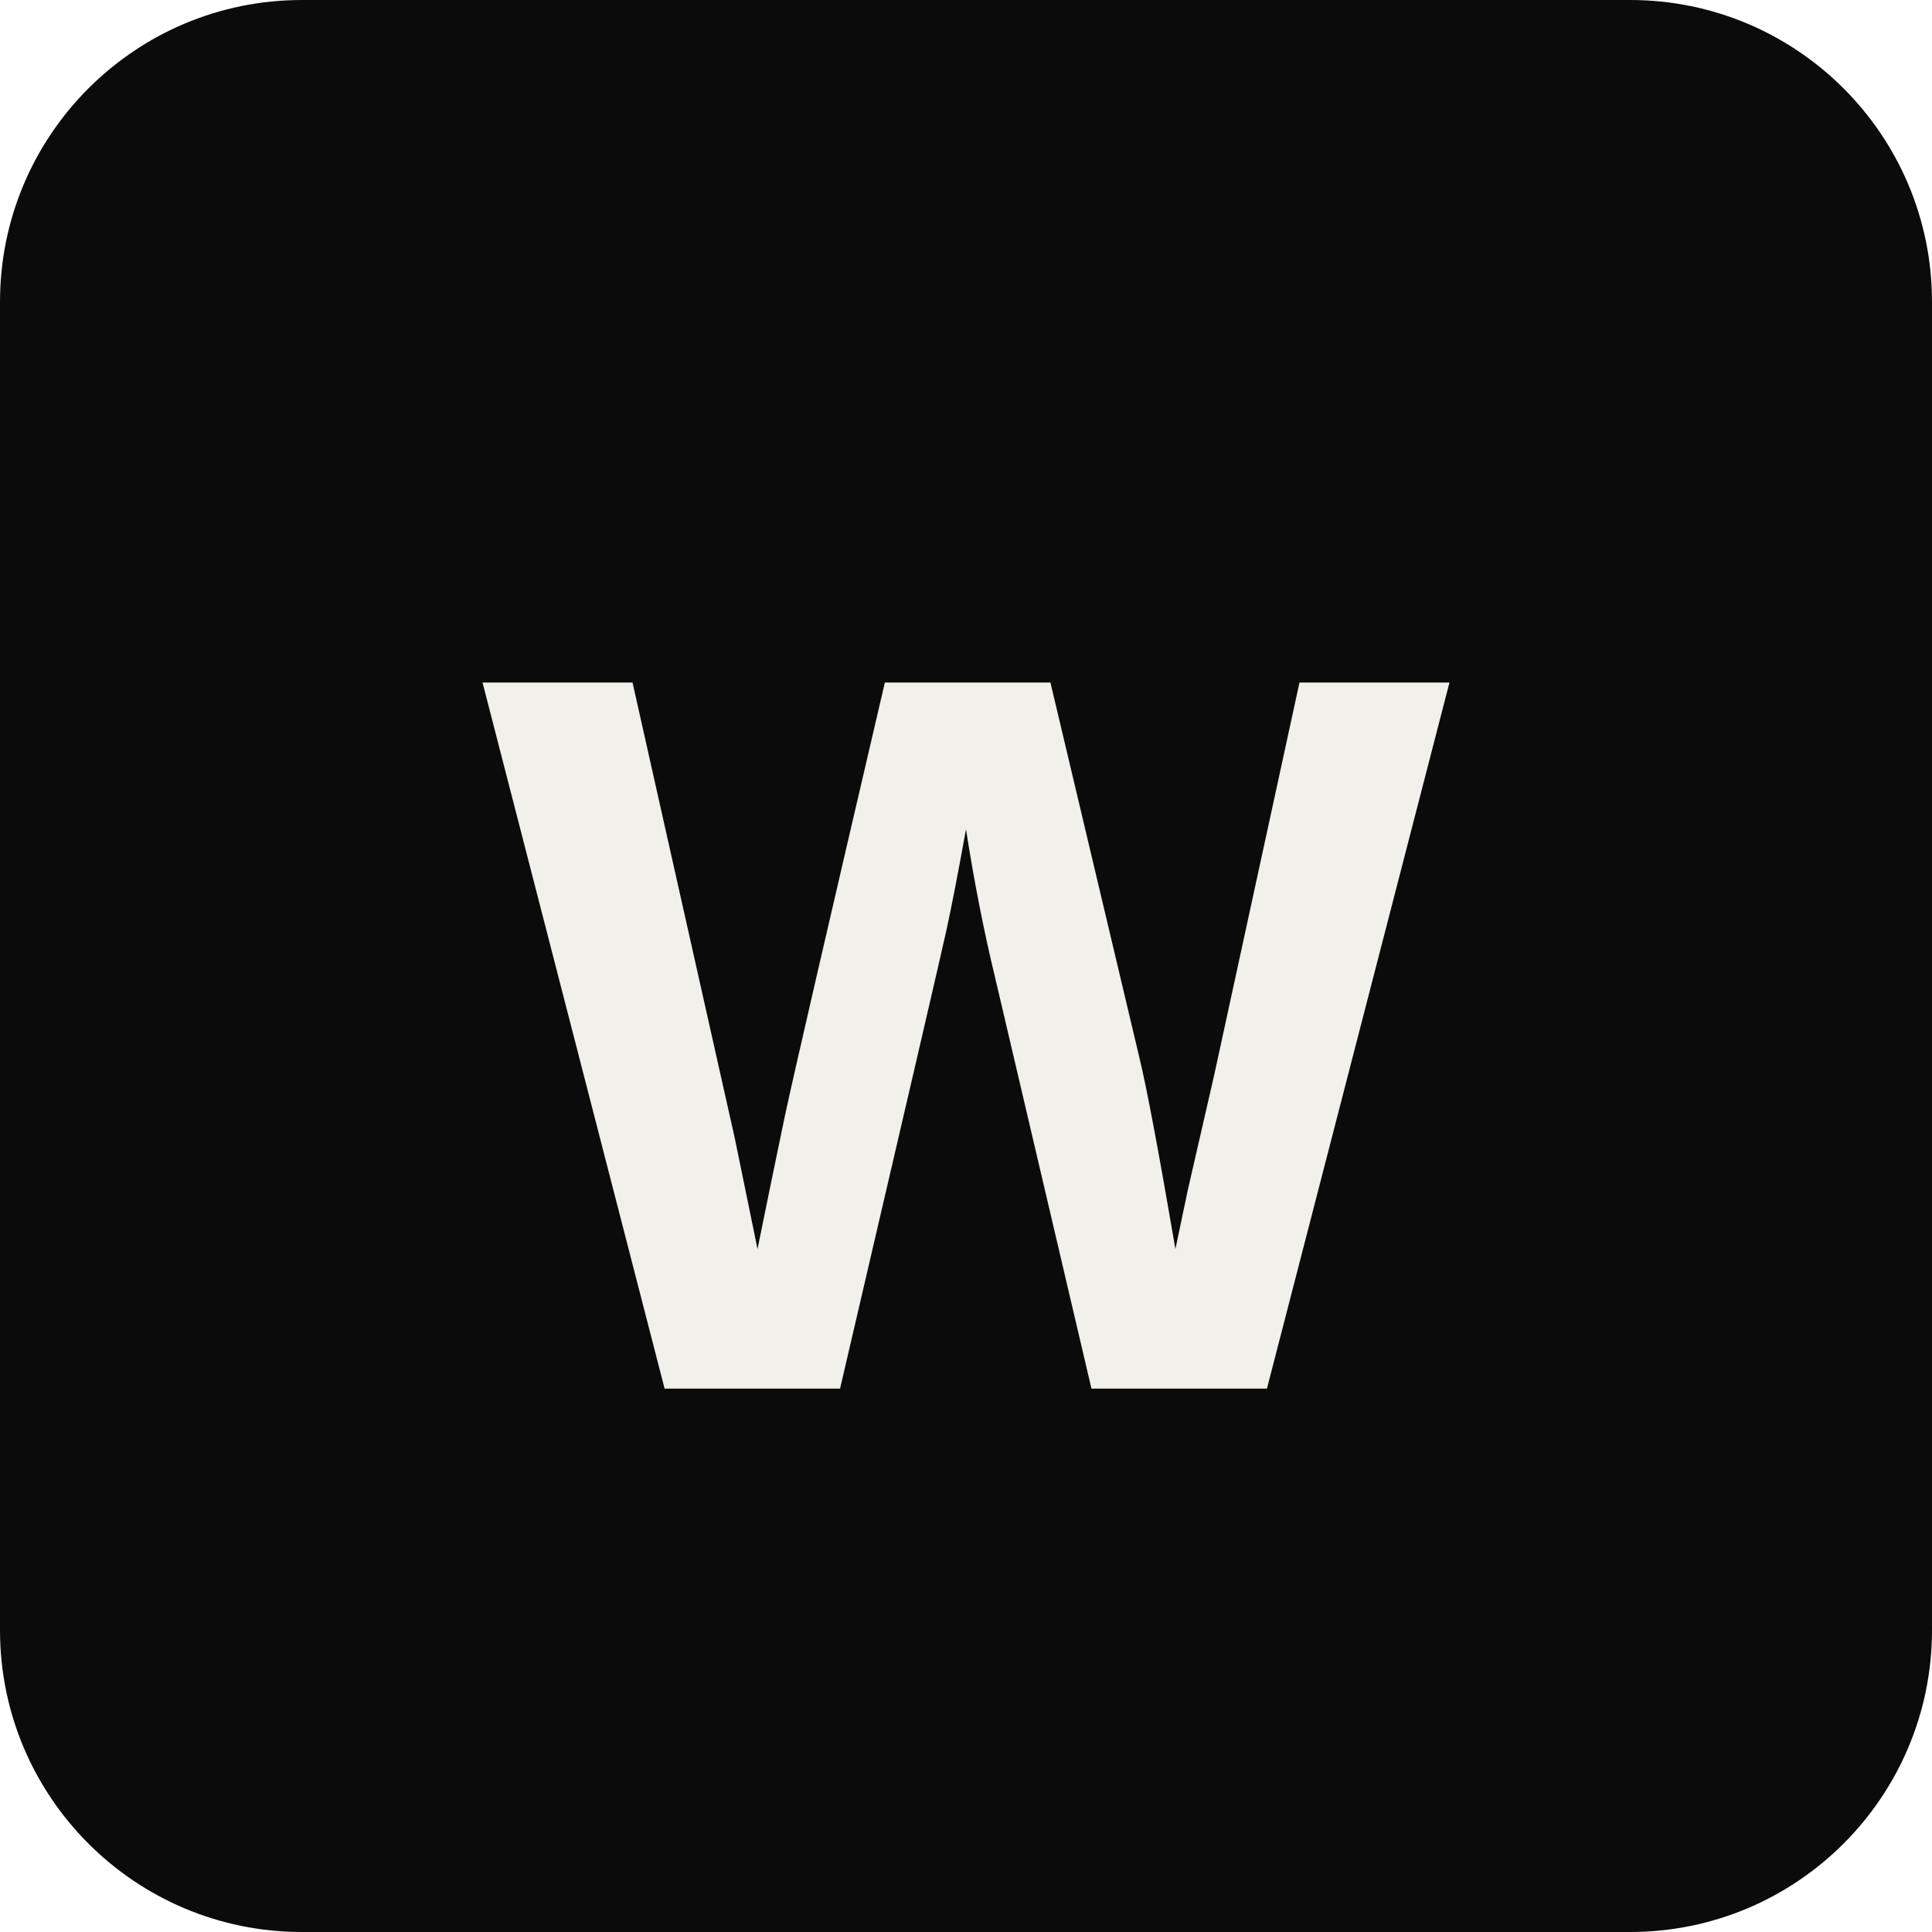
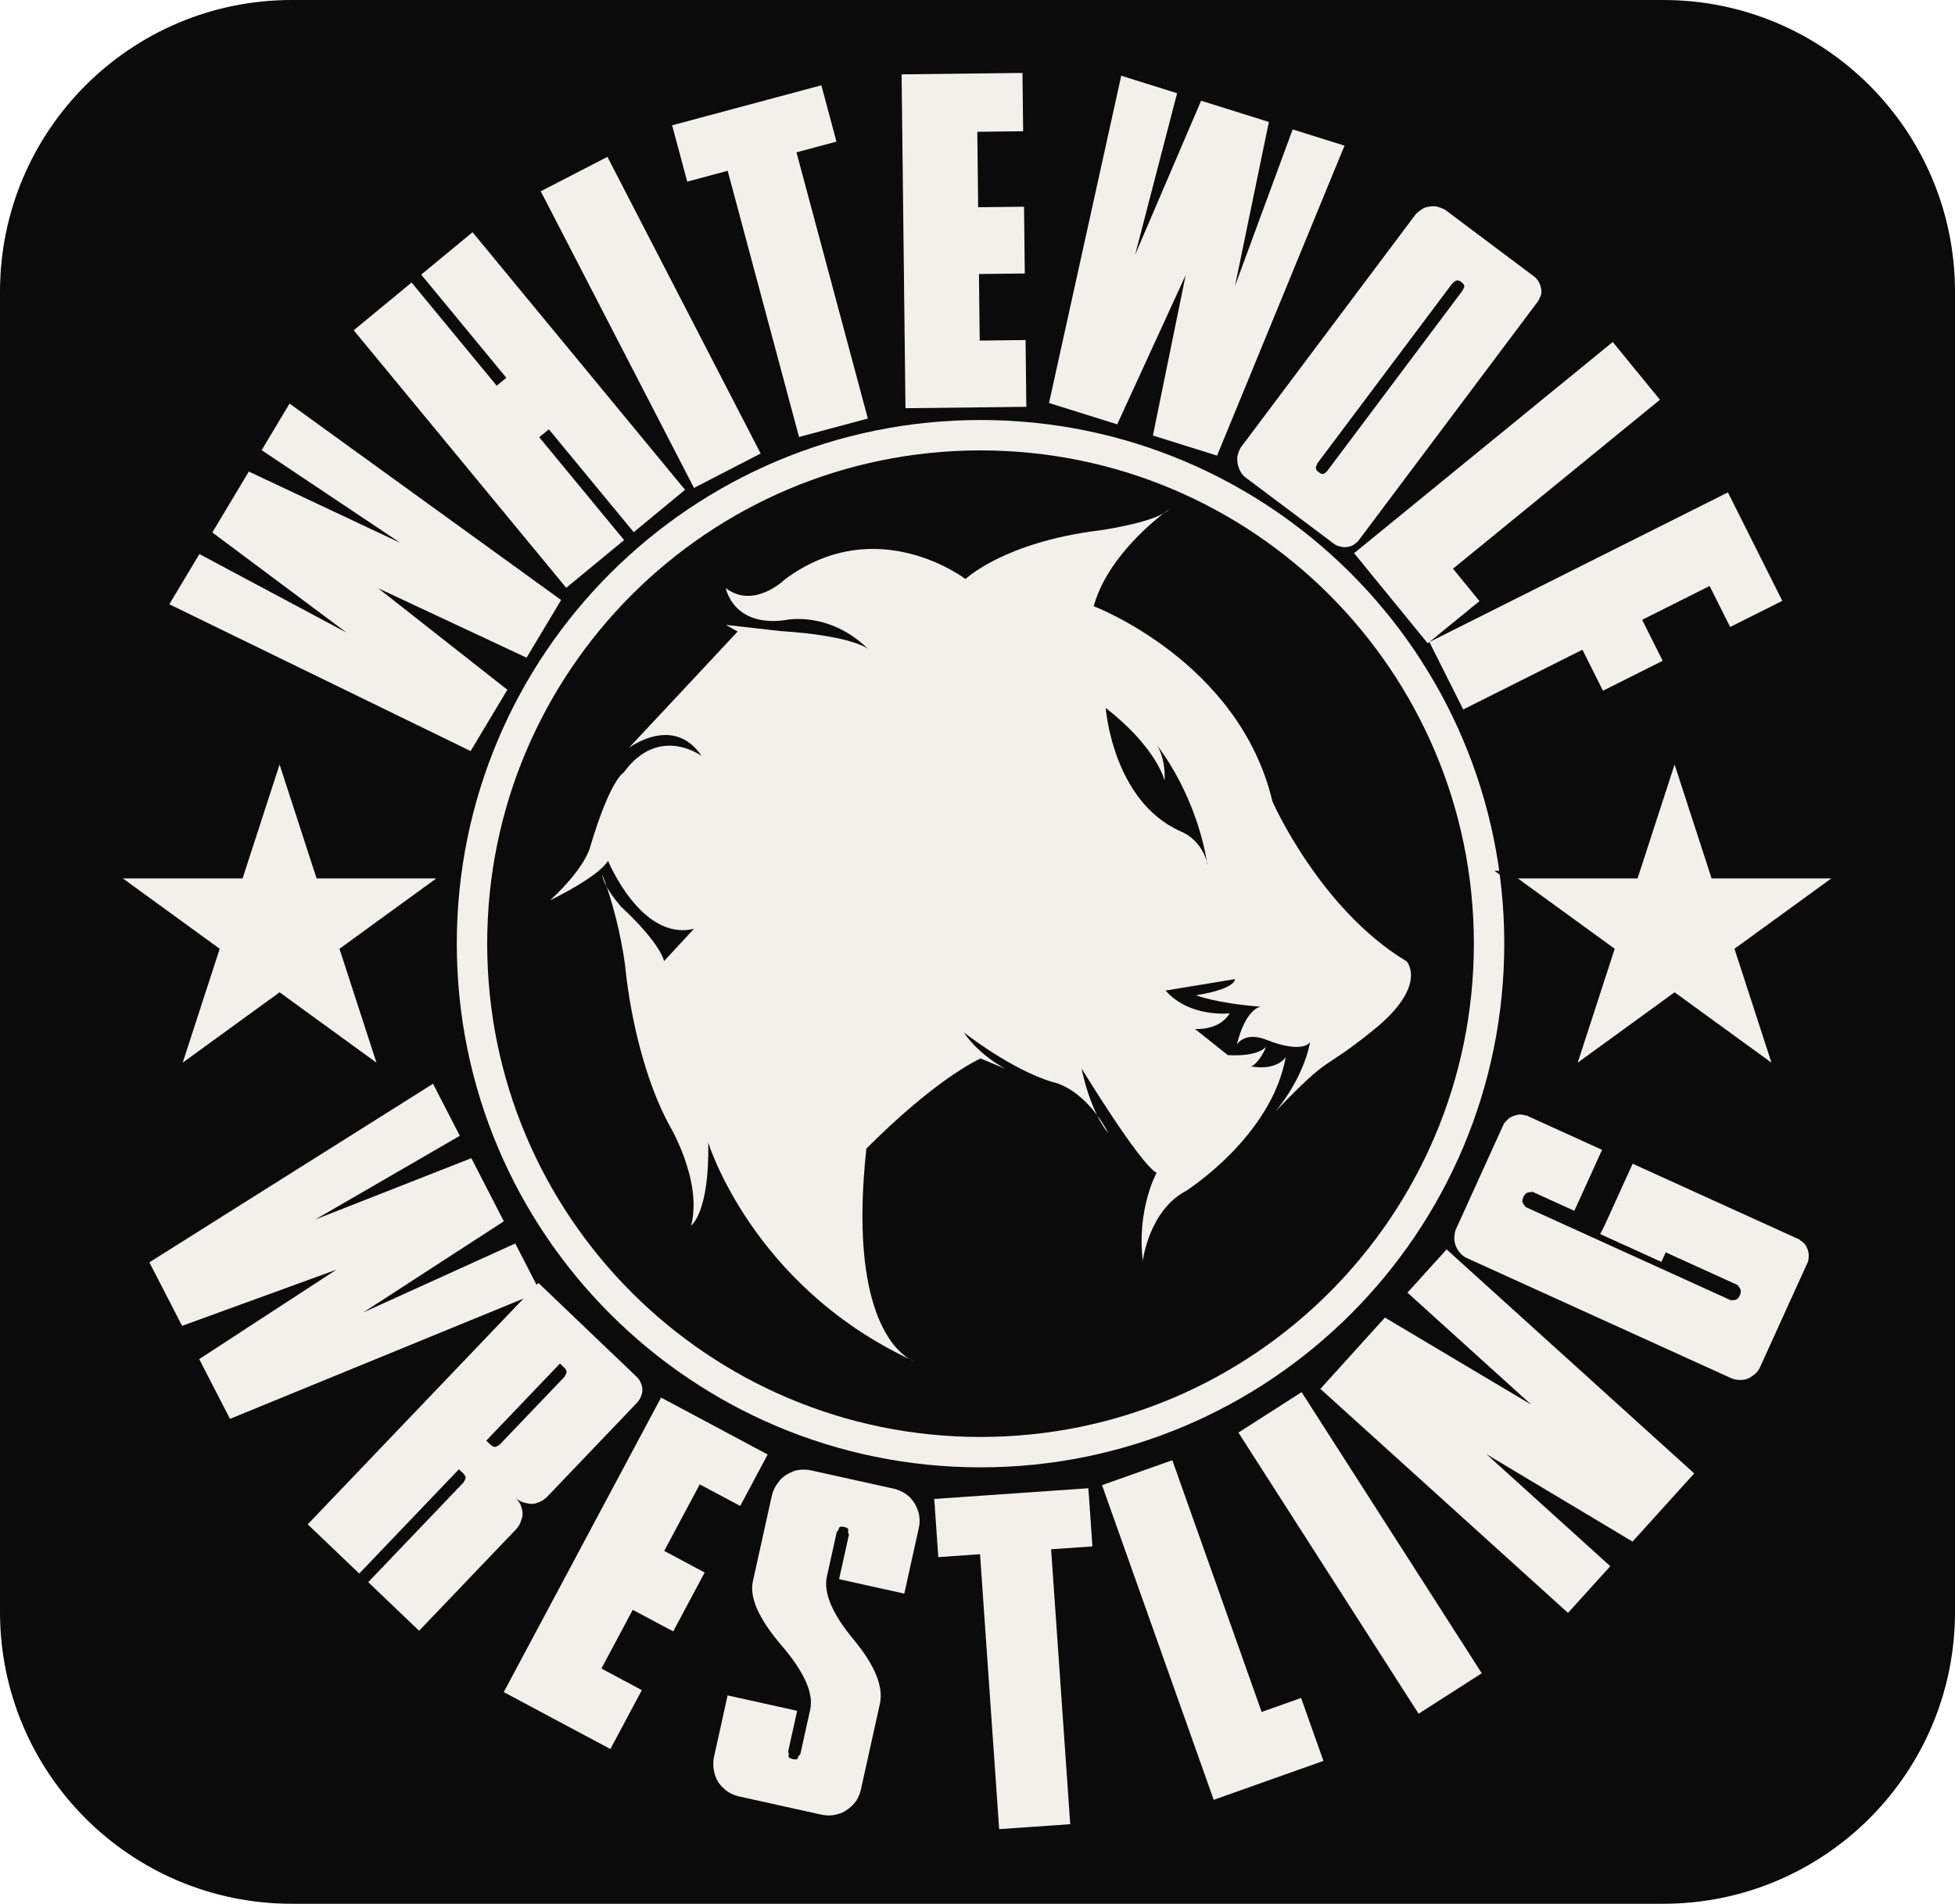
- <svg xmlns="http://www.w3.org/2000/svg" viewBox="0 0 64 64">
-   <rect width="64" height="64" rx="10" fill="#0B0B0B" />
-   <text x="32" y="46" text-anchor="middle" font-family="Arial Black,Arial" font-weight="900" font-size="34" fill="#F2F0EA">W</text>
+ <svg xmlns="http://www.w3.org/2000/svg" viewBox="-40 -40 1072 1044">
+   <rect x="-40" y="-40" width="1072" height="1044" rx="160" fill="#0B0B0B" />
+   <g style="fill:#F2F0EA;fill-rule:evenodd;clip-rule:evenodd;stroke-miterlimit:10;">
+     <g transform="matrix(1,0,0,1,-1275.199,-236.2665)">
+       <g transform="matrix(4.166667,0,0,4.166667,0,0)">
+         <g transform="matrix(1,0,0,1,416.1572,226.2832)">
+           <path d="M0,-0.298C0.382,-0.073 0.618,0 0.618,0C0.407,-0.097 0.208,-0.199 0,-0.298" style="fill-rule:nonzero;" />
+         </g>
+       </g>
+       <g transform="matrix(4.166667,0,0,4.166667,0,0)">
+         <g transform="matrix(1,0,0,1,376.2949,162.221)">
+           <path d="M0,1.606C-0.346,0.584 -0.582,0 -0.582,0C-0.545,0.479 -0.31,1.045 0,1.606" style="fill-rule:nonzero;" />
+         </g>
+       </g>
+       <g transform="matrix(4.166667,0,0,4.166667,0,0)">
+         <g transform="matrix(1,0,0,1,440.8228,196.2829)">
+           <path d="M0,-2.41C0.834,-0.726 1.518,0 1.518,0C1.025,-0.929 0.514,-1.717 0,-2.41" style="fill-rule:nonzero;" />
+         </g>
+       </g>
+       <g transform="matrix(4.166667,0,0,4.166667,0,0)">
+         <g transform="matrix(1,0,0,1,449.5552,114.0954)">
+           <path d="M0,0.587C0.328,0.401 0.602,0.206 0.785,0C0.785,0 0.488,0.207 0,0.587" style="fill-rule:nonzero;" />
+         </g>
+       </g>
+       <g transform="matrix(4.166667,0,0,4.166667,0,0)">
+         <g transform="matrix(1,0,0,1,455.3403,179.4015)">
+           <path d="M0,-18.431C0,-18.431 -0.021,-18.605 -0.068,-18.901C-1,-22.027 -3.5,-22.868 -3.5,-22.868C-12.5,-26.869 -13.375,-39.118 -13.375,-39.118C-6.625,-33.869 -5.625,-29.556 -5.625,-29.556C-5.5,-32.744 -6.687,-34.306 -6.687,-34.306C-1.738,-27.743 -0.357,-20.731 -0.068,-18.901C-0.045,-18.827 -0.02,-18.758 0,-18.681L0,-18.431ZM26.229,-5.769C14.814,-12.617 8.563,-26.807 8.563,-26.807C4.197,-45.266 -14.957,-52.511 -14.957,-52.511C-13.355,-58.384 -7.844,-63.118 -5.785,-64.719C-8.256,-63.322 -14.188,-62.494 -14.188,-62.494C-26.813,-60.931 -31.83,-56.083 -31.83,-56.083C-31.83,-56.083 -43.442,-65.015 -55.549,-56.083C-55.549,-56.083 -59.627,-52.041 -63.377,-54.892C-63.377,-54.892 -62.44,-49.743 -55.565,-50.681C-55.565,-50.681 -49.877,-51.994 -44.627,-46.868C-44.627,-46.868 -46.565,-48.618 -56.19,-49.243L-63.377,-50.056L-61.815,-49.181L-76.127,-33.869C-76.127,-33.869 -70.252,-38.306 -66.565,-32.806C-66.565,-32.806 -72.19,-36.993 -76.815,-30.619C-76.815,-30.619 -78.565,-29.806 -81.252,-20.744C-81.252,-20.744 -81.877,-18.056 -86.502,-13.806C-86.502,-13.806 -80.19,-16.831 -78.877,-19.006C-78.877,-19.006 -74.502,-8.368 -67.565,-10.056L-71.502,-5.806C-71.502,-5.806 -71.877,-8.056 -77.127,-12.931C-77.127,-12.931 -78.305,-14.236 -79.045,-15.575C-78.364,-13.558 -77.25,-9.805 -76.627,-5.243C-76.627,-5.243 -75.69,6.538 -70.94,15.553C-70.94,15.553 -66.377,23.007 -67.94,29.007C-67.94,29.007 -65.502,27.257 -65.69,18.069C-65.69,18.069 -59.982,36.751 -39.183,46.584C-41.177,45.412 -47.185,40.069 -44.877,18.882C-44.877,18.882 -36.585,10.319 -29.855,7.006L-26.563,8.381C-26.563,8.381 -29.939,6.694 -32.064,3.569C-32.064,3.569 -25.813,8.506 -20.312,10.131C-20.312,10.131 -17.389,10.594 -14.518,14.471C-15.195,13.1 -15.972,11.096 -16.562,8.319C-16.562,8.319 -8.938,20.819 -6.687,22.069C-6.687,22.069 -9.313,26.819 -8.5,33.632C-8.5,33.632 -7.687,27.007 -2.813,24.444C-2.813,24.444 8.438,17.319 10.313,6.819C10.313,6.819 9.313,8.631 5.75,8.069C5.75,8.069 6.75,7.756 7.75,5.444C7.75,5.444 6.812,6.819 2.688,6.569L-1.625,3.131C-1.625,3.131 1.562,3.381 2.938,1.069C2.938,1.069 -2.313,1.694 -5.5,-1.931L3.625,-3.431C3.625,-3.431 3.875,-2.181 -1.5,-1.306C-1.5,-1.306 1.187,-0.244 7,0.194C7,0.194 5.062,0.381 3.875,5.194C3.875,5.194 4.871,3.405 7.77,4.552C12.645,6.483 13.525,4.85 13.525,4.85C12.533,9.912 8.961,13.98 8.961,13.98C16.701,5.942 14.617,9.118 21.861,3.262C29.107,-2.593 26.229,-5.769 26.229,-5.769" style="fill-rule:nonzero;" />
+         </g>
+       </g>
+       <g transform="matrix(4.166667,0,0,4.166667,0,0)">
+         <g transform="matrix(0.513964,-0.857812,0.857812,0.513964,0,0)">
+           <path d="M55.187,338.494L62.892,338.494L63.976,360.437L66.203,338.494L75.548,338.494L77.746,360.437L78.83,338.494L85.978,338.494L82.169,382.439L73.322,382.439L71.125,360.994L68.4,382.439L58.996,382.439L55.187,338.494Z" style="fill-rule:nonzero;" />
+         </g>
+       </g>
+       <g transform="matrix(4.166667,0,0,4.166667,0,0)">
+         <g transform="matrix(0.77137,-0.636387,0.636387,0.77137,-0.96,0.48)">
+           <path d="M207.985,332.329L207.985,288.384L217.858,288.384L217.858,305.991L219.498,305.991L219.498,288.384L228.258,288.384L228.258,332.329L219.498,332.329L219.498,314.78L217.858,314.78L217.858,332.329L207.985,332.329Z" style="fill-rule:nonzero;" />
+         </g>
+       </g>
+       <g transform="matrix(4.166667,0,0,4.166667,0,0)">
+         <g transform="matrix(0.888498,-0.45888,0.45888,0.888498,0,0)">
+           <rect x="293.456" y="232.909" width="9.873" height="43.945" style="fill-rule:nonzero;" />
+         </g>
+       </g>
+       <g transform="matrix(4.166667,0,0,4.166667,0,0)">
+         <g transform="matrix(0.965883,-0.258978,0.258978,0.965883,0,0)">
+           <path d="M360.808,205.052L360.808,168.782L355.3,168.782L355.3,161.106L375.632,161.106L375.632,168.782L370.183,168.782L370.183,205.052L360.808,205.052Z" style="fill-rule:nonzero;" />
+         </g>
+       </g>
+       <g transform="matrix(4.166667,0,0,4.166667,0,0)">
+         <g transform="matrix(0.999933,-0.011602,0.011602,0.999933,0,0)">
+           <path d="M414.411,105.646L414.411,61.701L430.319,61.701L430.319,69.376L424.284,69.376L424.284,79.308L430.319,79.308L430.319,88.097L424.284,88.097L424.284,96.857L430.319,96.857L430.319,105.646L414.411,105.646Z" style="fill-rule:nonzero;" />
+         </g>
+       </g>
+       <g transform="matrix(4.166667,0,0,4.166667,0,0)">
+         <g transform="matrix(0.954281,0.29891,-0.29891,0.954281,0,0)">
+           <path d="M440.762,-78.257L448.467,-78.257L449.551,-56.314L451.777,-78.257L461.123,-78.257L463.32,-56.314L464.404,-78.257L471.553,-78.257L467.744,-34.312L458.896,-34.312L456.699,-55.757L453.974,-34.312L444.57,-34.312L440.762,-78.257Z" style="fill-rule:nonzero;" />
+         </g>
+       </g>
+       <g transform="matrix(4.166667,0,0,4.166667,0,0)">
+         <g transform="matrix(0.800019,0.599974,-0.599974,0.800019,-0.96,0)">
+           <path d="M441.478,-195.971C441.478,-195.971 441.517,-195.834 441.595,-195.561C441.674,-195.287 441.908,-195.151 442.299,-195.151C442.748,-195.151 442.997,-195.287 443.046,-195.561C443.094,-195.834 443.119,-195.971 443.119,-195.971L443.119,-225.619C443.119,-225.619 443.094,-225.756 443.046,-226.03C442.997,-226.303 442.748,-226.44 442.299,-226.44C441.908,-226.44 441.674,-226.303 441.595,-226.03C441.517,-225.756 441.478,-225.619 441.478,-225.619L441.478,-195.971ZM451.908,-190.99C451.83,-190.561 451.742,-190.258 451.644,-190.082C451.351,-189.614 451.039,-189.301 450.707,-189.145C450.375,-188.969 450.052,-188.862 449.74,-188.822L434.886,-188.822C434.457,-188.862 434.037,-189.008 433.627,-189.262C433.158,-189.555 432.797,-189.916 432.543,-190.346C432.367,-190.678 432.24,-191.078 432.162,-191.547L432.162,-230.043C432.24,-230.473 432.367,-230.893 432.543,-231.303C432.836,-231.733 433.197,-232.094 433.627,-232.387C434.037,-232.563 434.457,-232.69 434.886,-232.768L449.74,-232.768C450.17,-232.69 450.492,-232.582 450.707,-232.446C451.078,-232.231 451.39,-231.938 451.644,-231.567C451.742,-231.352 451.83,-231.03 451.908,-230.6L451.908,-190.99Z" style="fill-rule:nonzero;" />
+         </g>
+       </g>
+       <g transform="matrix(4.166667,0,0,4.166667,0,0)">
+         <g transform="matrix(0.63247,0.774585,-0.774585,0.63247,0,0)">
+           <path d="M393.081,-335.762L402.895,-335.762L402.895,-300.606L408.403,-300.606L408.403,-291.817L393.081,-291.817L393.081,-335.762Z" style="fill-rule:nonzero;" />
+         </g>
+       </g>
+       <g transform="matrix(4.166667,0,0,4.166667,0,0)">
+         <g transform="matrix(0.448115,0.893976,-0.893976,0.448115,0,0)">
+           <path d="M344.718,-374.21L334.786,-374.21L334.786,-418.155L350.753,-418.155L350.753,-410.48L344.718,-410.48L344.718,-400.548L350.753,-400.548L350.753,-391.759L344.718,-391.759L344.718,-374.21Z" style="fill-rule:nonzero;" />
+         </g>
+       </g>
+       <g transform="matrix(4.166667,0,0,4.166667,0,0)">
+         <g transform="matrix(0.457742,0.889085,-0.889085,0.457742,0,0)">
+           <path d="M330.477,-227.38L338.182,-227.38L339.266,-205.437L341.493,-227.38L350.838,-227.38L353.035,-205.437L354.119,-227.38L361.268,-227.38L357.459,-183.435L348.612,-183.435L346.414,-204.88L343.69,-183.435L334.285,-183.435L330.477,-227.38Z" style="fill-rule:nonzero;" />
+         </g>
+       </g>
+       <g transform="matrix(4.166667,0,0,4.166667,0,0)">
+         <g transform="matrix(0.722988,0.69086,-0.69086,0.722988,0,0)">
+           <path d="M424.127,-77.878L424.888,-77.878C425.318,-77.878 425.572,-78.015 425.65,-78.288C425.728,-78.562 425.767,-78.699 425.767,-78.699L425.767,-91.033C425.767,-91.033 425.728,-91.179 425.65,-91.472C425.572,-91.765 425.318,-91.912 424.888,-91.912L424.127,-91.912L424.127,-77.878ZM414.752,-53.679L414.752,-97.624L432.623,-97.624C433.052,-97.624 433.453,-97.517 433.824,-97.302C434.195,-97.126 434.488,-96.833 434.703,-96.423C434.918,-96.033 435.025,-95.613 435.025,-95.163L435.025,-78.113C435.025,-77.566 434.898,-77.068 434.644,-76.619C434.468,-76.189 434.107,-75.828 433.56,-75.535C433.111,-75.242 432.623,-75.095 432.095,-75.095L431.802,-75.095L432.095,-75.095C432.662,-75.095 433.15,-74.968 433.56,-74.714C434.107,-74.421 434.468,-74.04 434.644,-73.572C434.898,-73.142 435.025,-72.654 435.025,-72.107L435.025,-53.679L425.767,-53.679L425.767,-71.843C425.767,-71.843 425.728,-71.98 425.65,-72.253C425.572,-72.527 425.318,-72.663 424.888,-72.663L424.127,-72.663L424.127,-53.679L414.752,-53.679Z" style="fill-rule:nonzero;" />
+         </g>
+       </g>
+       <g transform="matrix(4.166667,0,0,4.166667,0,0)">
+         <g transform="matrix(0.882124,0.471017,-0.471017,0.882124,0,0)">
+           <path d="M447.068,67.145L447.068,23.2L462.976,23.2L462.976,30.875L456.941,30.875L456.941,40.807L462.976,40.807L462.976,49.596L456.941,49.596L456.941,58.356L462.976,58.356L462.976,67.145L447.068,67.145Z" style="fill-rule:nonzero;" />
+         </g>
+       </g>
+       <g transform="matrix(4.166667,0,0,4.166667,0,0)">
+         <g transform="matrix(0.976355,0.216172,-0.216172,0.976355,0,0)">
+           <path d="M450.722,179.067L450.722,184.574C450.84,184.731 450.898,184.906 450.898,185.102C450.898,185.297 451.113,185.395 451.543,185.395C451.953,185.395 452.158,185.297 452.158,185.102C452.158,184.906 452.226,184.731 452.363,184.574L452.363,178.539C452.363,176.352 450.527,173.876 446.855,171.113C443.183,168.349 441.347,165.873 441.347,163.686L441.347,152.143C441.347,151.459 441.543,150.727 441.933,149.946C442.226,149.379 442.754,148.842 443.515,148.334C444.179,147.963 444.931,147.778 445.771,147.778L456.728,147.778C457.529,147.778 458.281,147.963 458.984,148.334C459.668,148.764 460.195,149.301 460.566,149.946C460.957,150.61 461.152,151.342 461.152,152.143L461.152,160.961L452.363,160.961L452.363,154.926C452.226,154.809 452.158,154.643 452.158,154.428C452.158,154.213 451.953,154.106 451.543,154.106C451.113,154.106 450.898,154.213 450.898,154.428C450.898,154.643 450.84,154.809 450.722,154.926L450.722,160.961C450.722,163.149 452.461,165.595 455.937,168.3C459.414,171.005 461.152,173.51 461.152,175.815L461.152,187.299C461.152,188.178 460.957,188.93 460.566,189.555C460.117,190.278 459.59,190.805 458.984,191.137C458.32,191.528 457.568,191.723 456.728,191.723L445.771,191.723C444.892,191.723 444.14,191.528 443.515,191.137C442.832,190.766 442.304,190.239 441.933,189.555C441.543,188.813 441.347,188.061 441.347,187.299L441.347,179.067L450.722,179.067Z" style="fill-rule:nonzero;" />
+         </g>
+       </g>
+       <g transform="matrix(4.166667,0,0,4.166667,0,0)">
+         <g transform="matrix(0.997591,-0.06937,0.06937,0.997591,0,0)">
+           <path d="M406.94,316.834L406.94,280.564L401.432,280.564L401.432,272.889L421.764,272.889L421.764,280.564L416.315,280.564L416.315,316.834L406.94,316.834Z" style="fill-rule:nonzero;" />
+         </g>
+       </g>
+       <g transform="matrix(4.166667,0,0,4.166667,0,0)">
+         <g transform="matrix(0.942431,-0.3344,0.3344,0.942431,0,0)">
+           <path d="M334.947,376.234L344.761,376.234L344.761,411.39L350.269,411.39L350.269,420.179L334.947,420.179L334.947,376.234Z" style="fill-rule:nonzero;" />
+         </g>
+       </g>
+       <g transform="matrix(4.166667,0,0,4.166667,0,0)">
+         <g transform="matrix(0.841948,-0.539558,0.539558,0.841948,0,0)">
+           <rect x="259.665" y="446.295" width="9.873" height="43.945" style="fill-rule:nonzero;" />
+         </g>
+       </g>
+       <g transform="matrix(4.166667,0,0,4.166667,0,0)">
+         <g transform="matrix(0.67093,-0.74152,0.74152,0.67093,0,0)">
+           <path d="M157.662,546.863L153.296,524.891L153.296,546.863L145.005,546.863L145.005,502.918L157.662,502.918L162.086,524.891L162.086,502.918L169.761,502.918L169.761,546.863L157.662,546.863Z" style="fill-rule:nonzero;" />
+         </g>
+       </g>
+       <g transform="matrix(4.166667,0,0,4.166667,0,0)">
+         <g transform="matrix(0.413712,-0.910408,0.910408,0.413712,0,0)">
+           <path d="M29.21,548.35L29.21,572.52L29.152,572.52C29.152,572.793 29.064,573.116 28.888,573.487C28.595,573.897 28.283,574.19 27.95,574.366C27.599,574.541 27.296,574.649 27.042,574.688L11.603,574.688C11.134,574.649 10.734,574.522 10.402,574.307C9.894,574.053 9.513,573.692 9.259,573.223C9.044,572.813 8.917,572.393 8.878,571.963L8.878,533.467C8.917,533.037 9.044,532.637 9.259,532.266C9.513,531.797 9.894,531.416 10.402,531.123C10.734,530.948 11.134,530.821 11.603,530.743L27.042,530.743C27.296,530.821 27.599,530.928 27.95,531.065C28.243,531.241 28.556,531.553 28.888,532.002C29.064,532.334 29.152,532.637 29.152,532.911L29.21,532.911L29.21,543.926L20.392,543.926L20.392,537.891C20.392,537.891 20.309,537.754 20.143,537.481C19.977,537.207 19.689,537.071 19.279,537.071C18.849,537.071 18.561,537.207 18.414,537.481C18.268,537.754 18.195,537.891 18.195,537.891L18.195,567.539C18.195,567.539 18.268,567.676 18.414,567.95C18.561,568.223 18.849,568.36 19.279,568.36C19.689,568.36 19.977,568.223 20.143,567.95C20.309,567.676 20.392,567.539 20.392,567.539L20.392,557.139L19.015,557.139L19.015,548.291L20.392,548.35L29.21,548.35Z" style="fill-rule:nonzero;" />
+         </g>
+       </g>
+       <g transform="matrix(4.166667,0,0,4.166667,0,0)">
+         <g transform="matrix(0,-1,-1,0,425.4862,104.38)">
+           <ellipse cx="-66.924" cy="0" rx="66.922" ry="66.924" style="fill:none;stroke:#F2F0EA;stroke-width:4px;" />
+         </g>
+       </g>
+       <g transform="matrix(4.166667,0,0,4.166667,0,0)">
+         <g transform="matrix(1,0,0,1,516.8247,188.2737)">
+           <path d="M0,-42.167L5.233,-26.061L22.168,-26.061L8.468,-16.107L13.701,0L0,-9.955L-13.701,0L-8.468,-16.107L-22.168,-26.061L-5.233,-26.061L0,-42.167Z" style="fill-rule:nonzero;stroke:#0B0B0B;stroke-width:1px;" />
+         </g>
+       </g>
+       <g transform="matrix(4.166667,0,0,4.166667,0,0)">
+         <g transform="matrix(1,0,0,1,333.2407,188.2737)">
+           <path d="M0,-42.167L5.233,-26.061L22.168,-26.061L8.468,-16.107L13.701,0L0,-9.955L-13.701,0L-8.468,-16.107L-22.168,-26.061L-5.233,-26.061L0,-42.167Z" style="fill-rule:nonzero;stroke:#0B0B0B;stroke-width:1px;" />
+         </g>
+       </g>
+     </g>
+   </g>
</svg>
